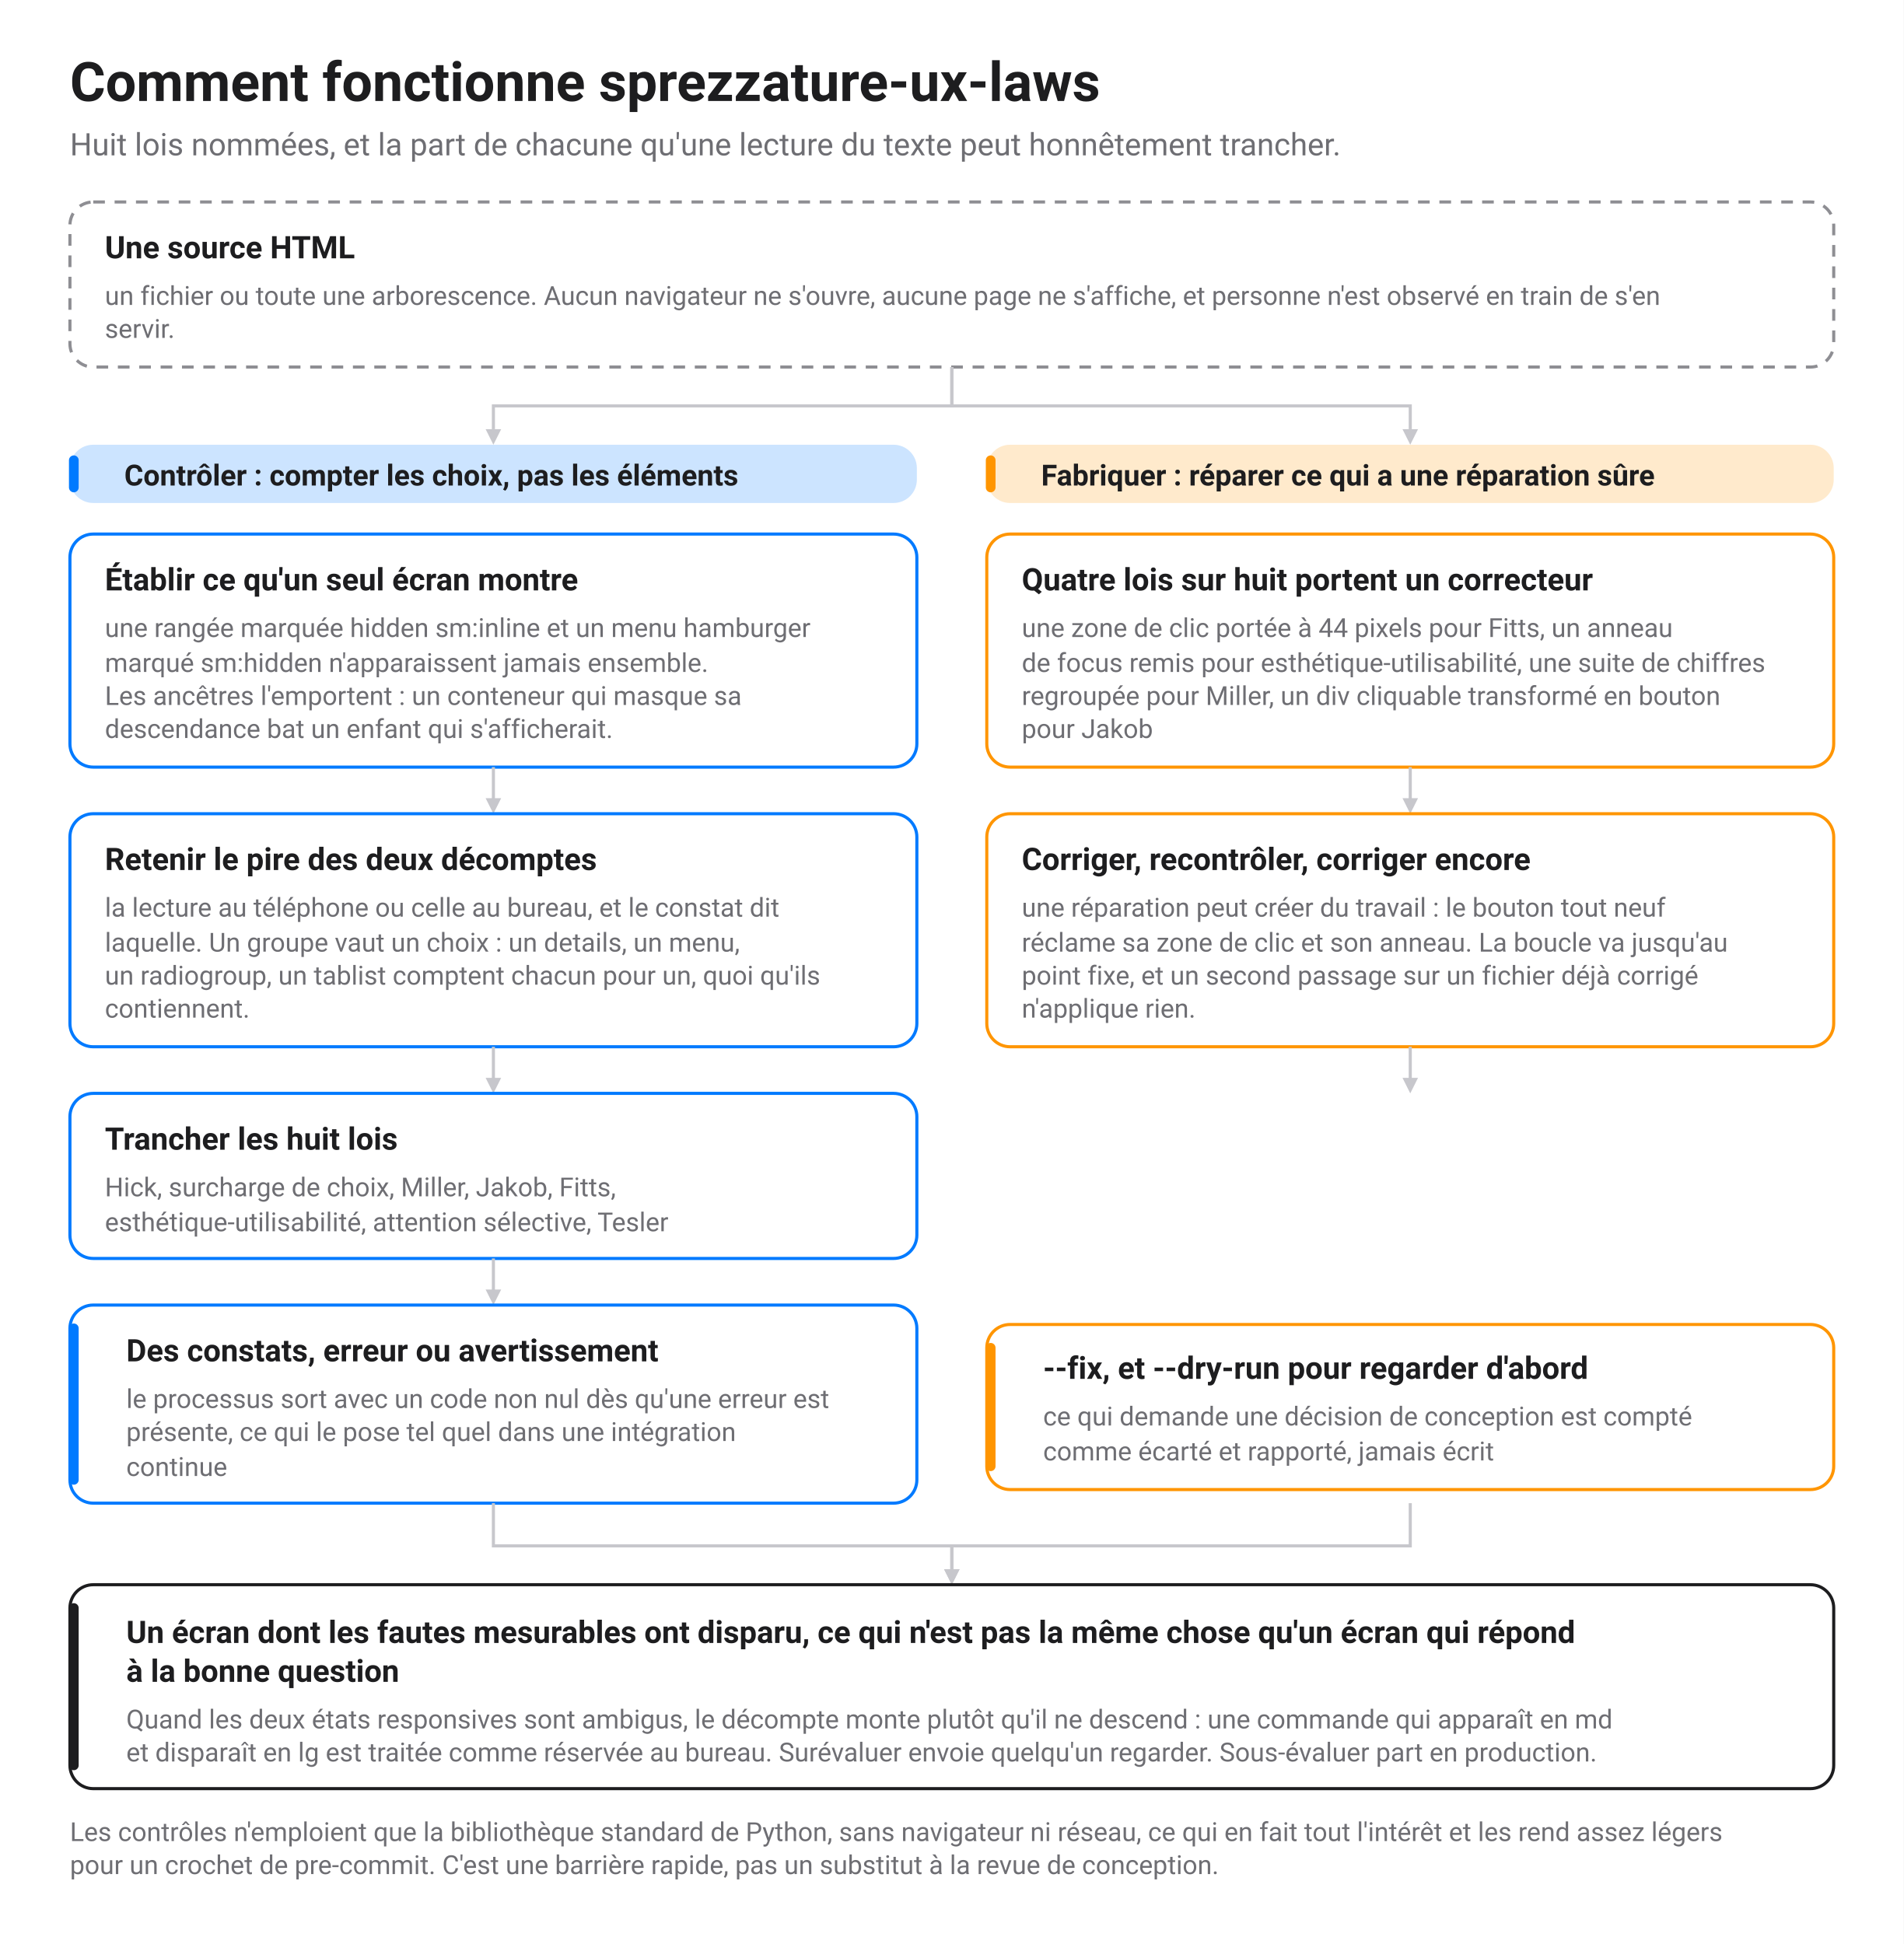
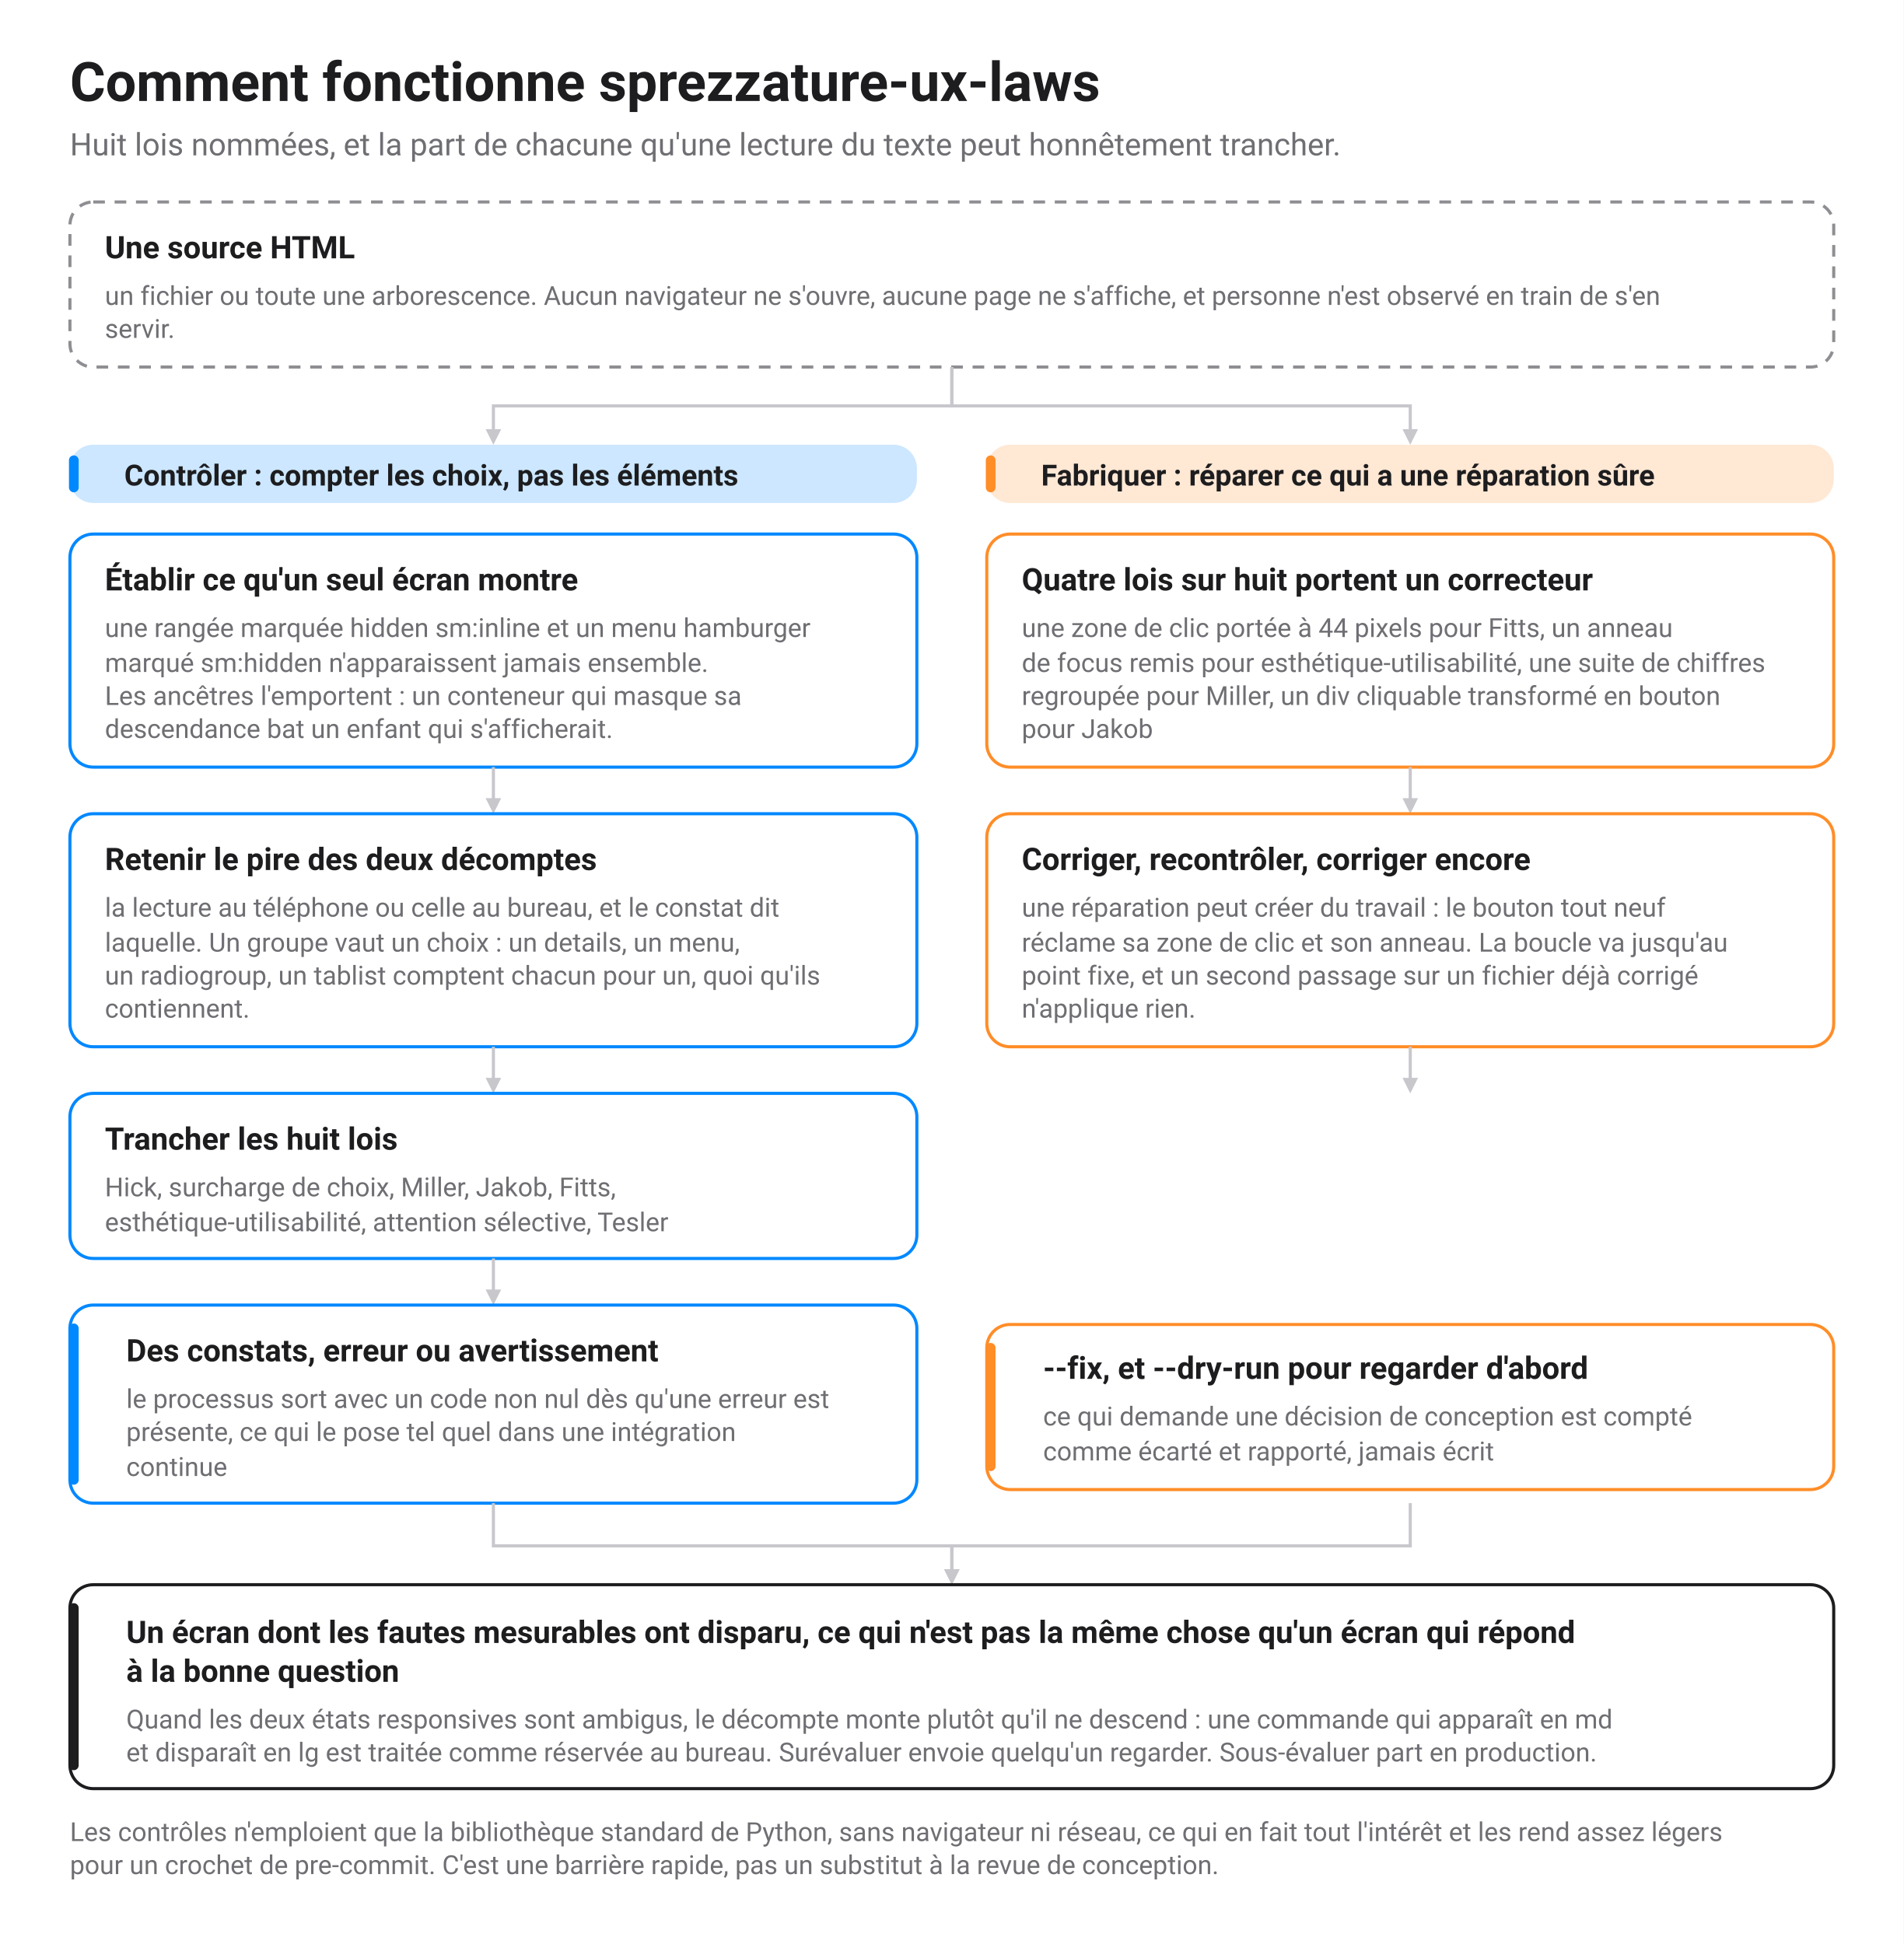
<svg xmlns="http://www.w3.org/2000/svg" width="980" height="1001" viewBox="0 0 980 1001" font-family="Roboto, Helvetica Neue, Helvetica, Arial, sans-serif" role="img" aria-labelledby="ux-laws-hiw-title ux-laws-hiw-desc">
-   <style>@media (prefers-color-scheme: dark){rect[fill="#FFFFFF"]{fill:#141416;}rect.paper{fill:#0B0B0C;}[fill="#1D1D1F"]{fill:#F2F2F7;}[fill="#6E6E73"]{fill:#9C9CA3;}[stroke="#1D1D1F"]{stroke:#F2F2F7;}[stroke="#C7C7CC"]{stroke:#5A5A5E;}[fill="#C7C7CC"]{fill:#5A5A5E;}rect[fill="#CCE4FF"]{fill:#082646;}rect[fill="#FFEACC"]{fill:#462C09;}}</style>
+   <style>@media (prefers-color-scheme: dark){rect[fill="#FFFFFF"]{fill:#141416;}rect.paper{fill:#0B0B0C;}[fill="#1D1D1F"]{fill:#F2F2F7;}[fill="#6E6E73"]{fill:#9C9CA3;}[stroke="#1D1D1F"]{stroke:#F2F2F7;}[stroke="#C7C7CC"]{stroke:#5A5A5E;}[fill="#C7C7CC"]{fill:#5A5A5E;}rect[fill="#CCE7FF"]{fill:#082946;}rect[fill="#FFE8D4"]{fill:#462A13;}}</style>
  <rect class="paper" width="980" height="1001" fill="#FFFFFF" />
  <text x="36" y="52" font-size="28" font-weight="700" fill="#1D1D1F">Comment fonctionne sprezzature-ux-laws</text>
  <text x="36" y="80" font-size="16" font-weight="400" fill="#6E6E73">Huit lois nommées, et la part de chacune qu'une lecture du texte peut honnêtement trancher.</text>
  <rect x="36" y="104" width="908" height="85" rx="12" fill="#FFFFFF" stroke="#8E8E93" stroke-width="1.6" stroke-dasharray="6 5" />
  <text x="54" y="133" font-size="16" font-weight="600" fill="#1D1D1F">Une source HTML</text>
  <text x="54" y="157" font-size="13.5" font-weight="400" fill="#6E6E73">un fichier ou toute une arborescence. Aucun navigateur ne s'ouvre, aucune page ne s'affiche, et personne n'est observé en train de s'en</text>
  <text x="54" y="174" font-size="13.5" font-weight="400" fill="#6E6E73">servir.</text>
  <path d="M490,189 V209 H254 V221" stroke="#C7C7CC" stroke-width="1.6" fill="none" />
  <path d="M250,221 L254,229 L258,221" fill="#C7C7CC" />
  <path d="M490,189 V209 H726 V221" stroke="#C7C7CC" stroke-width="1.6" fill="none" />
  <path d="M722,221 L726,229 L730,221" fill="#C7C7CC" />
-   <rect x="36" y="229" width="436" height="30" rx="12" fill="#CCE4FF" />
-   <path d="M38,237 v14" stroke="#007AFF" stroke-width="5" stroke-linecap="round" fill="none" />
+   <rect x="36" y="229" width="436" height="30" rx="12" fill="#CCE7FF" />
+   <path d="M38,237 v14" stroke="#0088FF" stroke-width="5" stroke-linecap="round" fill="none" />
  <text x="64" y="250" font-size="15" font-weight="700" fill="#1D1D1F">Contrôler : compter les choix, pas les éléments</text>
-   <rect x="36" y="275" width="436" height="120" rx="12" fill="#FFFFFF" stroke="#007AFF" stroke-width="1.6" />
+   <rect x="36" y="275" width="436" height="120" rx="12" fill="#FFFFFF" stroke="#0088FF" stroke-width="1.6" />
  <text x="54" y="304" font-size="16" font-weight="600" fill="#1D1D1F">Établir ce qu'un seul écran montre</text>
  <text x="54" y="328" font-size="13.5" font-weight="400" fill="#6E6E73">une rangée marquée hidden sm:inline et un menu hamburger</text>
  <text x="54" y="346" font-size="13.5" font-weight="400" fill="#6E6E73">marqué sm:hidden n'apparaissent jamais ensemble.</text>
  <text x="54" y="363" font-size="13.5" font-weight="400" fill="#6E6E73">Les ancêtres l'emportent : un conteneur qui masque sa</text>
  <text x="54" y="380" font-size="13.5" font-weight="400" fill="#6E6E73">descendance bat un enfant qui s'afficherait.</text>
  <path d="M254,395 v17" stroke="#C7C7CC" stroke-width="1.6" fill="none" />
  <path d="M250,411 L254,419 L258,411" fill="#C7C7CC" />
-   <rect x="36" y="419" width="436" height="120" rx="12" fill="#FFFFFF" stroke="#007AFF" stroke-width="1.6" />
+   <rect x="36" y="419" width="436" height="120" rx="12" fill="#FFFFFF" stroke="#0088FF" stroke-width="1.6" />
  <text x="54" y="448" font-size="16" font-weight="600" fill="#1D1D1F">Retenir le pire des deux décomptes</text>
  <text x="54" y="472" font-size="13.5" font-weight="400" fill="#6E6E73">la lecture au téléphone ou celle au bureau, et le constat dit</text>
  <text x="54" y="490" font-size="13.5" font-weight="400" fill="#6E6E73">laquelle. Un groupe vaut un choix : un details, un menu,</text>
  <text x="54" y="507" font-size="13.5" font-weight="400" fill="#6E6E73">un radiogroup, un tablist comptent chacun pour un, quoi qu'ils</text>
  <text x="54" y="524" font-size="13.5" font-weight="400" fill="#6E6E73">contiennent.</text>
  <path d="M254,539 v17" stroke="#C7C7CC" stroke-width="1.6" fill="none" />
  <path d="M250,555 L254,563 L258,555" fill="#C7C7CC" />
-   <rect x="36" y="563" width="436" height="85" rx="12" fill="#FFFFFF" stroke="#007AFF" stroke-width="1.6" />
+   <rect x="36" y="563" width="436" height="85" rx="12" fill="#FFFFFF" stroke="#0088FF" stroke-width="1.6" />
  <text x="54" y="592" font-size="16" font-weight="600" fill="#1D1D1F">Trancher les huit lois</text>
  <text x="54" y="616" font-size="13.5" font-weight="400" fill="#6E6E73">Hick, surcharge de choix, Miller, Jakob, Fitts,</text>
  <text x="54" y="634" font-size="13.5" font-weight="400" fill="#6E6E73">esthétique-utilisabilité, attention sélective, Tesler</text>
  <path d="M254,648 v17" stroke="#C7C7CC" stroke-width="1.6" fill="none" />
  <path d="M250,664 L254,672 L258,664" fill="#C7C7CC" />
-   <rect x="36" y="672" width="436" height="102" rx="12" fill="#FFFFFF" stroke="#007AFF" stroke-width="1.6" />
-   <path d="M38,684 v78" stroke="#007AFF" stroke-width="5" stroke-linecap="round" fill="none" />
+   <rect x="36" y="672" width="436" height="102" rx="12" fill="#FFFFFF" stroke="#0088FF" stroke-width="1.6" />
+   <path d="M38,684 v78" stroke="#0088FF" stroke-width="5" stroke-linecap="round" fill="none" />
  <text x="65" y="701" font-size="16" font-weight="600" fill="#1D1D1F">Des constats, erreur ou avertissement</text>
  <text x="65" y="725" font-size="13.5" font-weight="400" fill="#6E6E73">le processus sort avec un code non nul dès qu'une erreur est</text>
  <text x="65" y="742" font-size="13.5" font-weight="400" fill="#6E6E73">présente, ce qui le pose tel quel dans une intégration</text>
  <text x="65" y="760" font-size="13.5" font-weight="400" fill="#6E6E73">continue</text>
-   <rect x="508" y="229" width="436" height="30" rx="12" fill="#FFEACC" />
-   <path d="M510,237 v14" stroke="#FF9500" stroke-width="5" stroke-linecap="round" fill="none" />
+   <rect x="508" y="229" width="436" height="30" rx="12" fill="#FFE8D4" />
+   <path d="M510,237 v14" stroke="#FF8D28" stroke-width="5" stroke-linecap="round" fill="none" />
  <text x="536" y="250" font-size="15" font-weight="700" fill="#1D1D1F">Fabriquer : réparer ce qui a une réparation sûre</text>
-   <rect x="508" y="275" width="436" height="120" rx="12" fill="#FFFFFF" stroke="#FF9500" stroke-width="1.6" />
+   <rect x="508" y="275" width="436" height="120" rx="12" fill="#FFFFFF" stroke="#FF8D28" stroke-width="1.6" />
  <text x="526" y="304" font-size="16" font-weight="600" fill="#1D1D1F">Quatre lois sur huit portent un correcteur</text>
  <text x="526" y="328" font-size="13.5" font-weight="400" fill="#6E6E73">une zone de clic portée à 44 pixels pour Fitts, un anneau</text>
  <text x="526" y="346" font-size="13.5" font-weight="400" fill="#6E6E73">de focus remis pour esthétique-utilisabilité, une suite de chiffres</text>
  <text x="526" y="363" font-size="13.5" font-weight="400" fill="#6E6E73">regroupée pour Miller, un div cliquable transformé en bouton</text>
  <text x="526" y="380" font-size="13.5" font-weight="400" fill="#6E6E73">pour Jakob</text>
  <path d="M726,395 v17" stroke="#C7C7CC" stroke-width="1.6" fill="none" />
  <path d="M722,411 L726,419 L730,411" fill="#C7C7CC" />
-   <rect x="508" y="419" width="436" height="120" rx="12" fill="#FFFFFF" stroke="#FF9500" stroke-width="1.6" />
+   <rect x="508" y="419" width="436" height="120" rx="12" fill="#FFFFFF" stroke="#FF8D28" stroke-width="1.6" />
  <text x="526" y="448" font-size="16" font-weight="600" fill="#1D1D1F">Corriger, recontrôler, corriger encore</text>
  <text x="526" y="472" font-size="13.5" font-weight="400" fill="#6E6E73">une réparation peut créer du travail : le bouton tout neuf</text>
  <text x="526" y="490" font-size="13.5" font-weight="400" fill="#6E6E73">réclame sa zone de clic et son anneau. La boucle va jusqu'au</text>
  <text x="526" y="507" font-size="13.5" font-weight="400" fill="#6E6E73">point fixe, et un second passage sur un fichier déjà corrigé</text>
  <text x="526" y="524" font-size="13.5" font-weight="400" fill="#6E6E73">n'applique rien.</text>
  <path d="M726,539 v17" stroke="#C7C7CC" stroke-width="1.6" fill="none" />
  <path d="M722,555 L726,563 L730,555" fill="#C7C7CC" />
-   <rect x="508" y="682" width="436" height="85" rx="12" fill="#FFFFFF" stroke="#FF9500" stroke-width="1.6" />
-   <path d="M510,694 v61" stroke="#FF9500" stroke-width="5" stroke-linecap="round" fill="none" />
+   <rect x="508" y="682" width="436" height="85" rx="12" fill="#FFFFFF" stroke="#FF8D28" stroke-width="1.6" />
+   <path d="M510,694 v61" stroke="#FF8D28" stroke-width="5" stroke-linecap="round" fill="none" />
  <text x="537" y="710" font-size="16" font-weight="600" fill="#1D1D1F">--fix, et --dry-run pour regarder d'abord</text>
  <text x="537" y="734" font-size="13.5" font-weight="400" fill="#6E6E73">ce qui demande une décision de conception est compté</text>
  <text x="537" y="752" font-size="13.5" font-weight="400" fill="#6E6E73">comme écarté et rapporté, jamais écrit</text>
  <path d="M254,774 V796 H490 V808" stroke="#C7C7CC" stroke-width="1.6" fill="none" />
  <path d="M486,808 L490,816 L494,808" fill="#C7C7CC" />
  <path d="M726,774 V796 H490 V808" stroke="#C7C7CC" stroke-width="1.6" fill="none" />
  <path d="M486,808 L490,816 L494,808" fill="#C7C7CC" />
  <rect x="36" y="816" width="908" height="105" rx="12" fill="#FFFFFF" stroke="#1D1D1F" stroke-width="1.6" />
  <path d="M38,828 v81" stroke="#1D1D1F" stroke-width="5" stroke-linecap="round" fill="none" />
  <text x="65" y="846" font-size="16" font-weight="600" fill="#1D1D1F">Un écran dont les fautes mesurables ont disparu, ce qui n'est pas la même chose qu'un écran qui répond</text>
  <text x="65" y="866" font-size="16" font-weight="600" fill="#1D1D1F">à la bonne question</text>
  <text x="65" y="890" font-size="13.5" font-weight="400" fill="#6E6E73">Quand les deux états responsives sont ambigus, le décompte monte plutôt qu'il ne descend : une commande qui apparaît en md</text>
  <text x="65" y="907" font-size="13.5" font-weight="400" fill="#6E6E73">et disparaît en lg est traitée comme réservée au bureau. Surévaluer envoie quelqu'un regarder. Sous-évaluer part en production.</text>
  <text x="36" y="948" font-size="13.5" font-weight="400" fill="#6E6E73">Les contrôles n'emploient que la bibliothèque standard de Python, sans navigateur ni réseau, ce qui en fait tout l'intérêt et les rend assez légers</text>
  <text x="36" y="965" font-size="13.5" font-weight="400" fill="#6E6E73">pour un crochet de pre-commit. C'est une barrière rapide, pas un substitut à la revue de conception.</text>
</svg>
